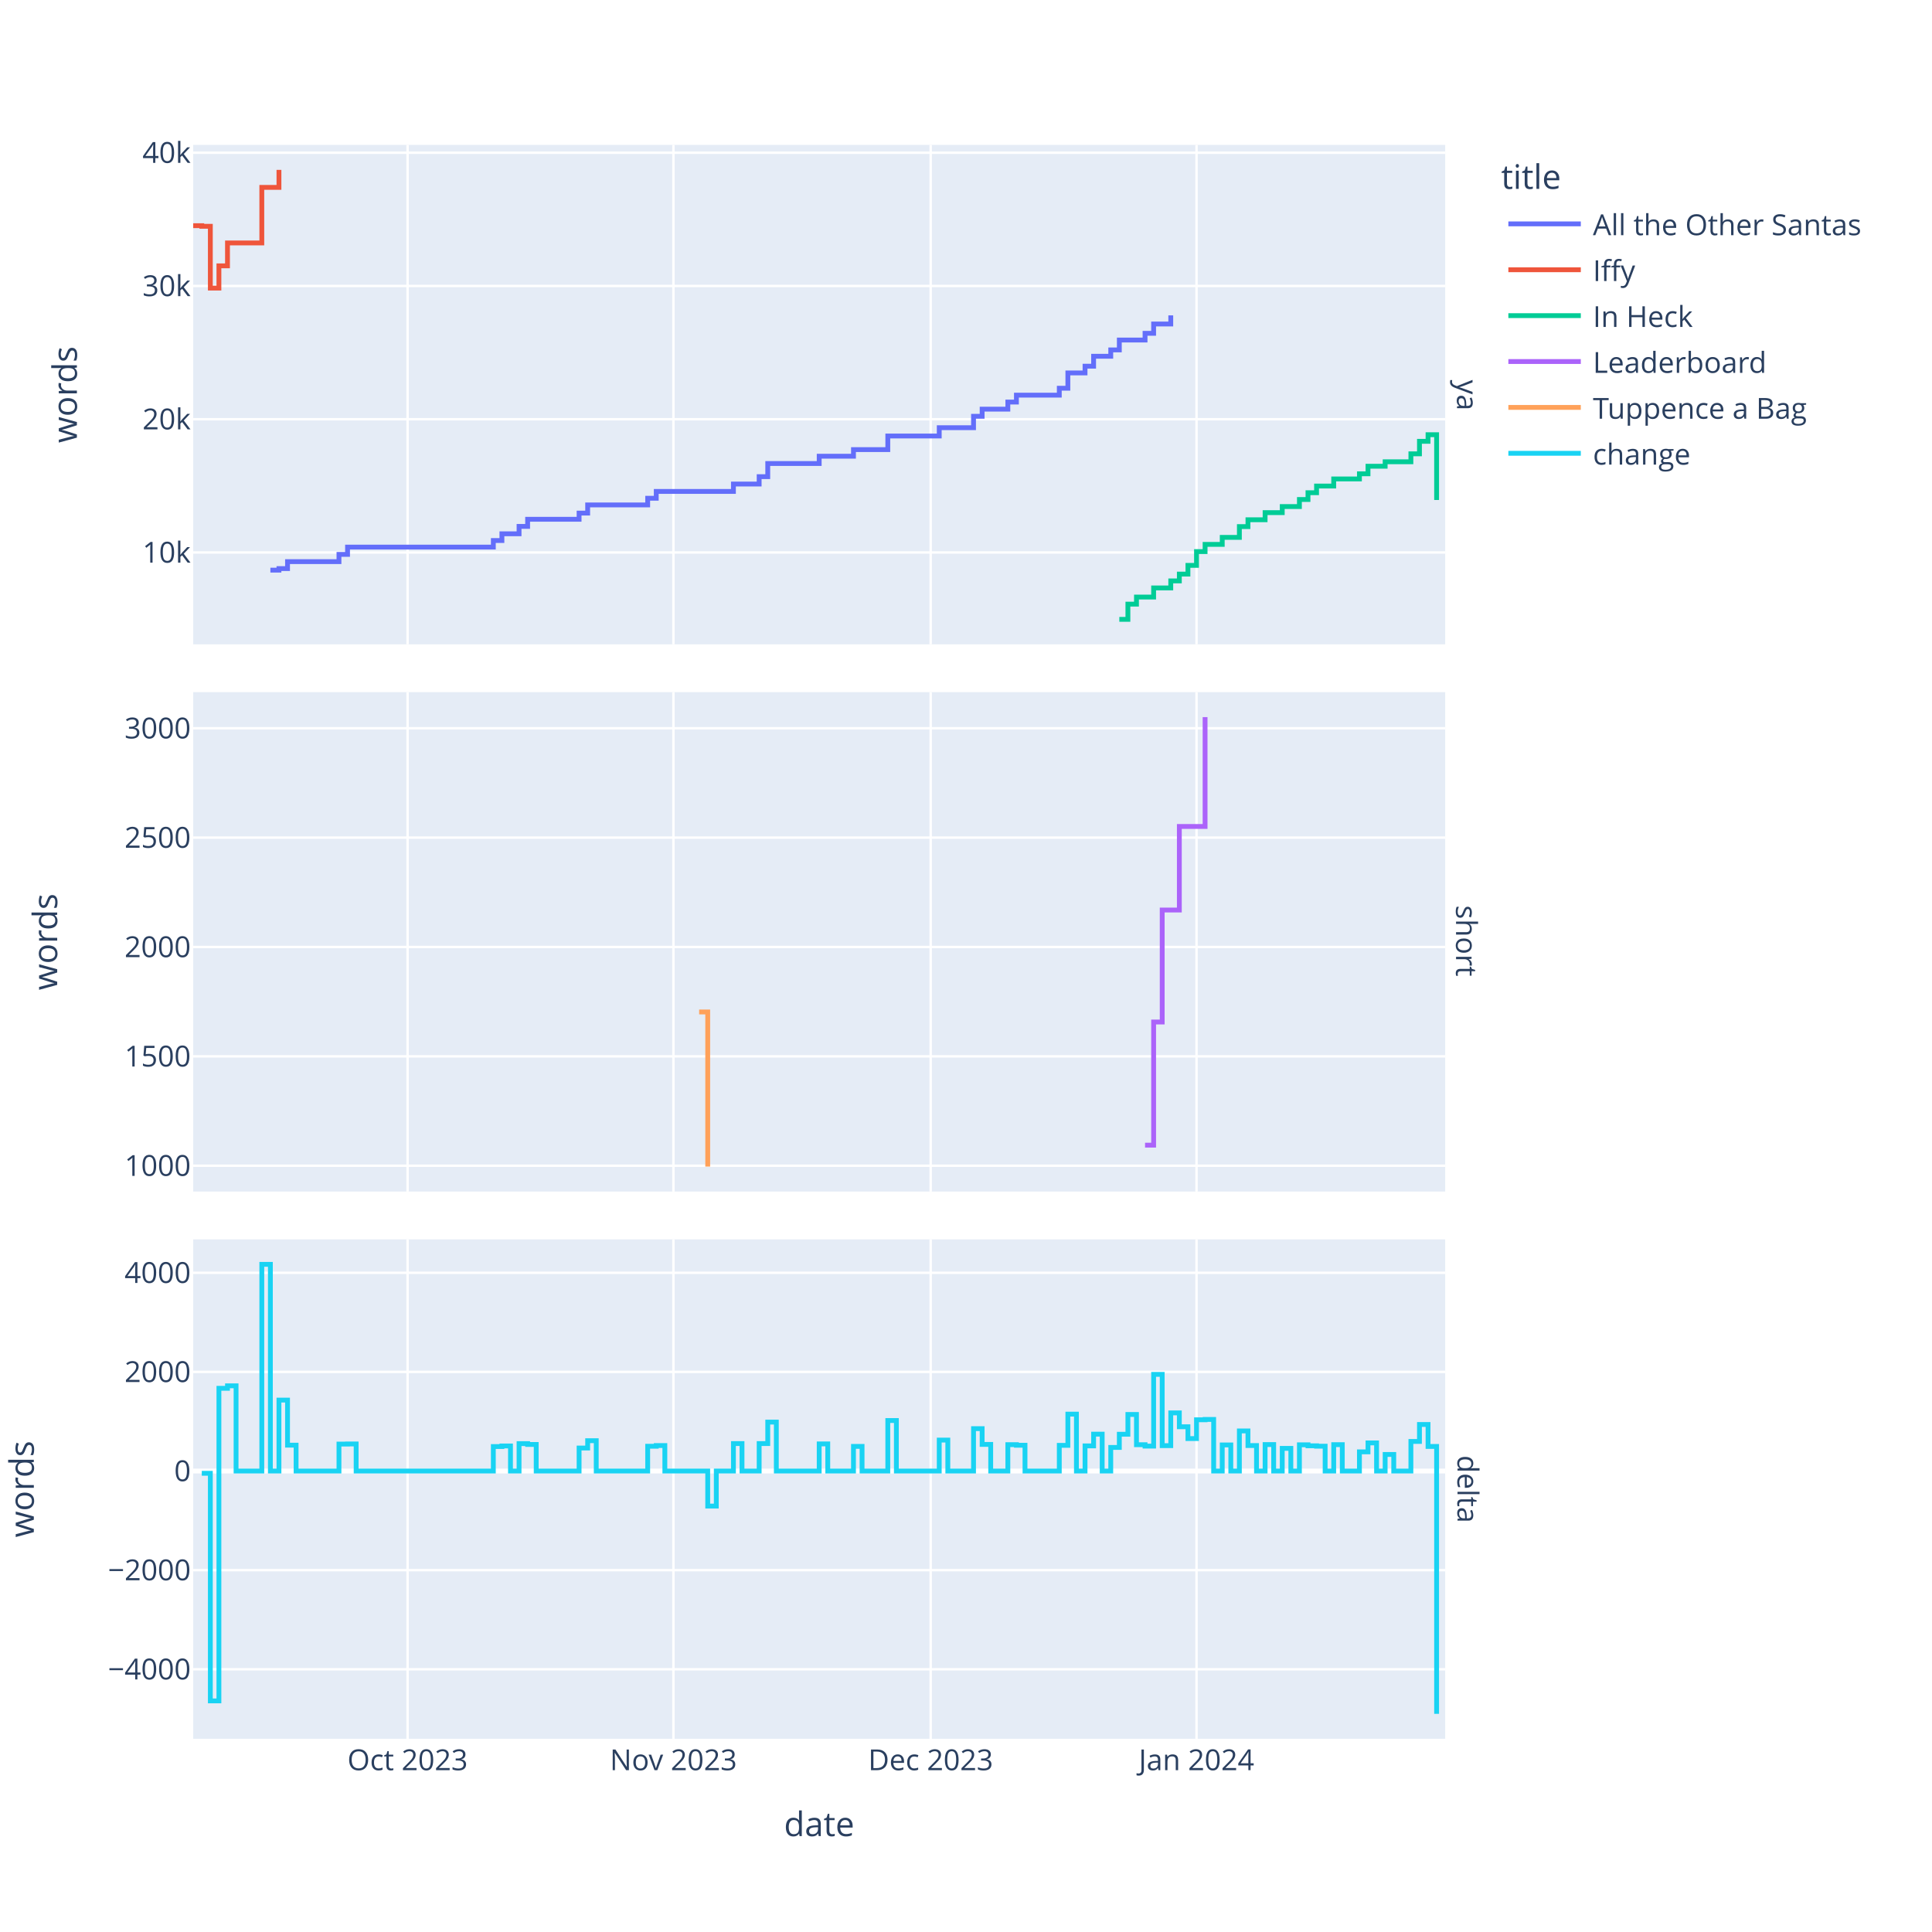
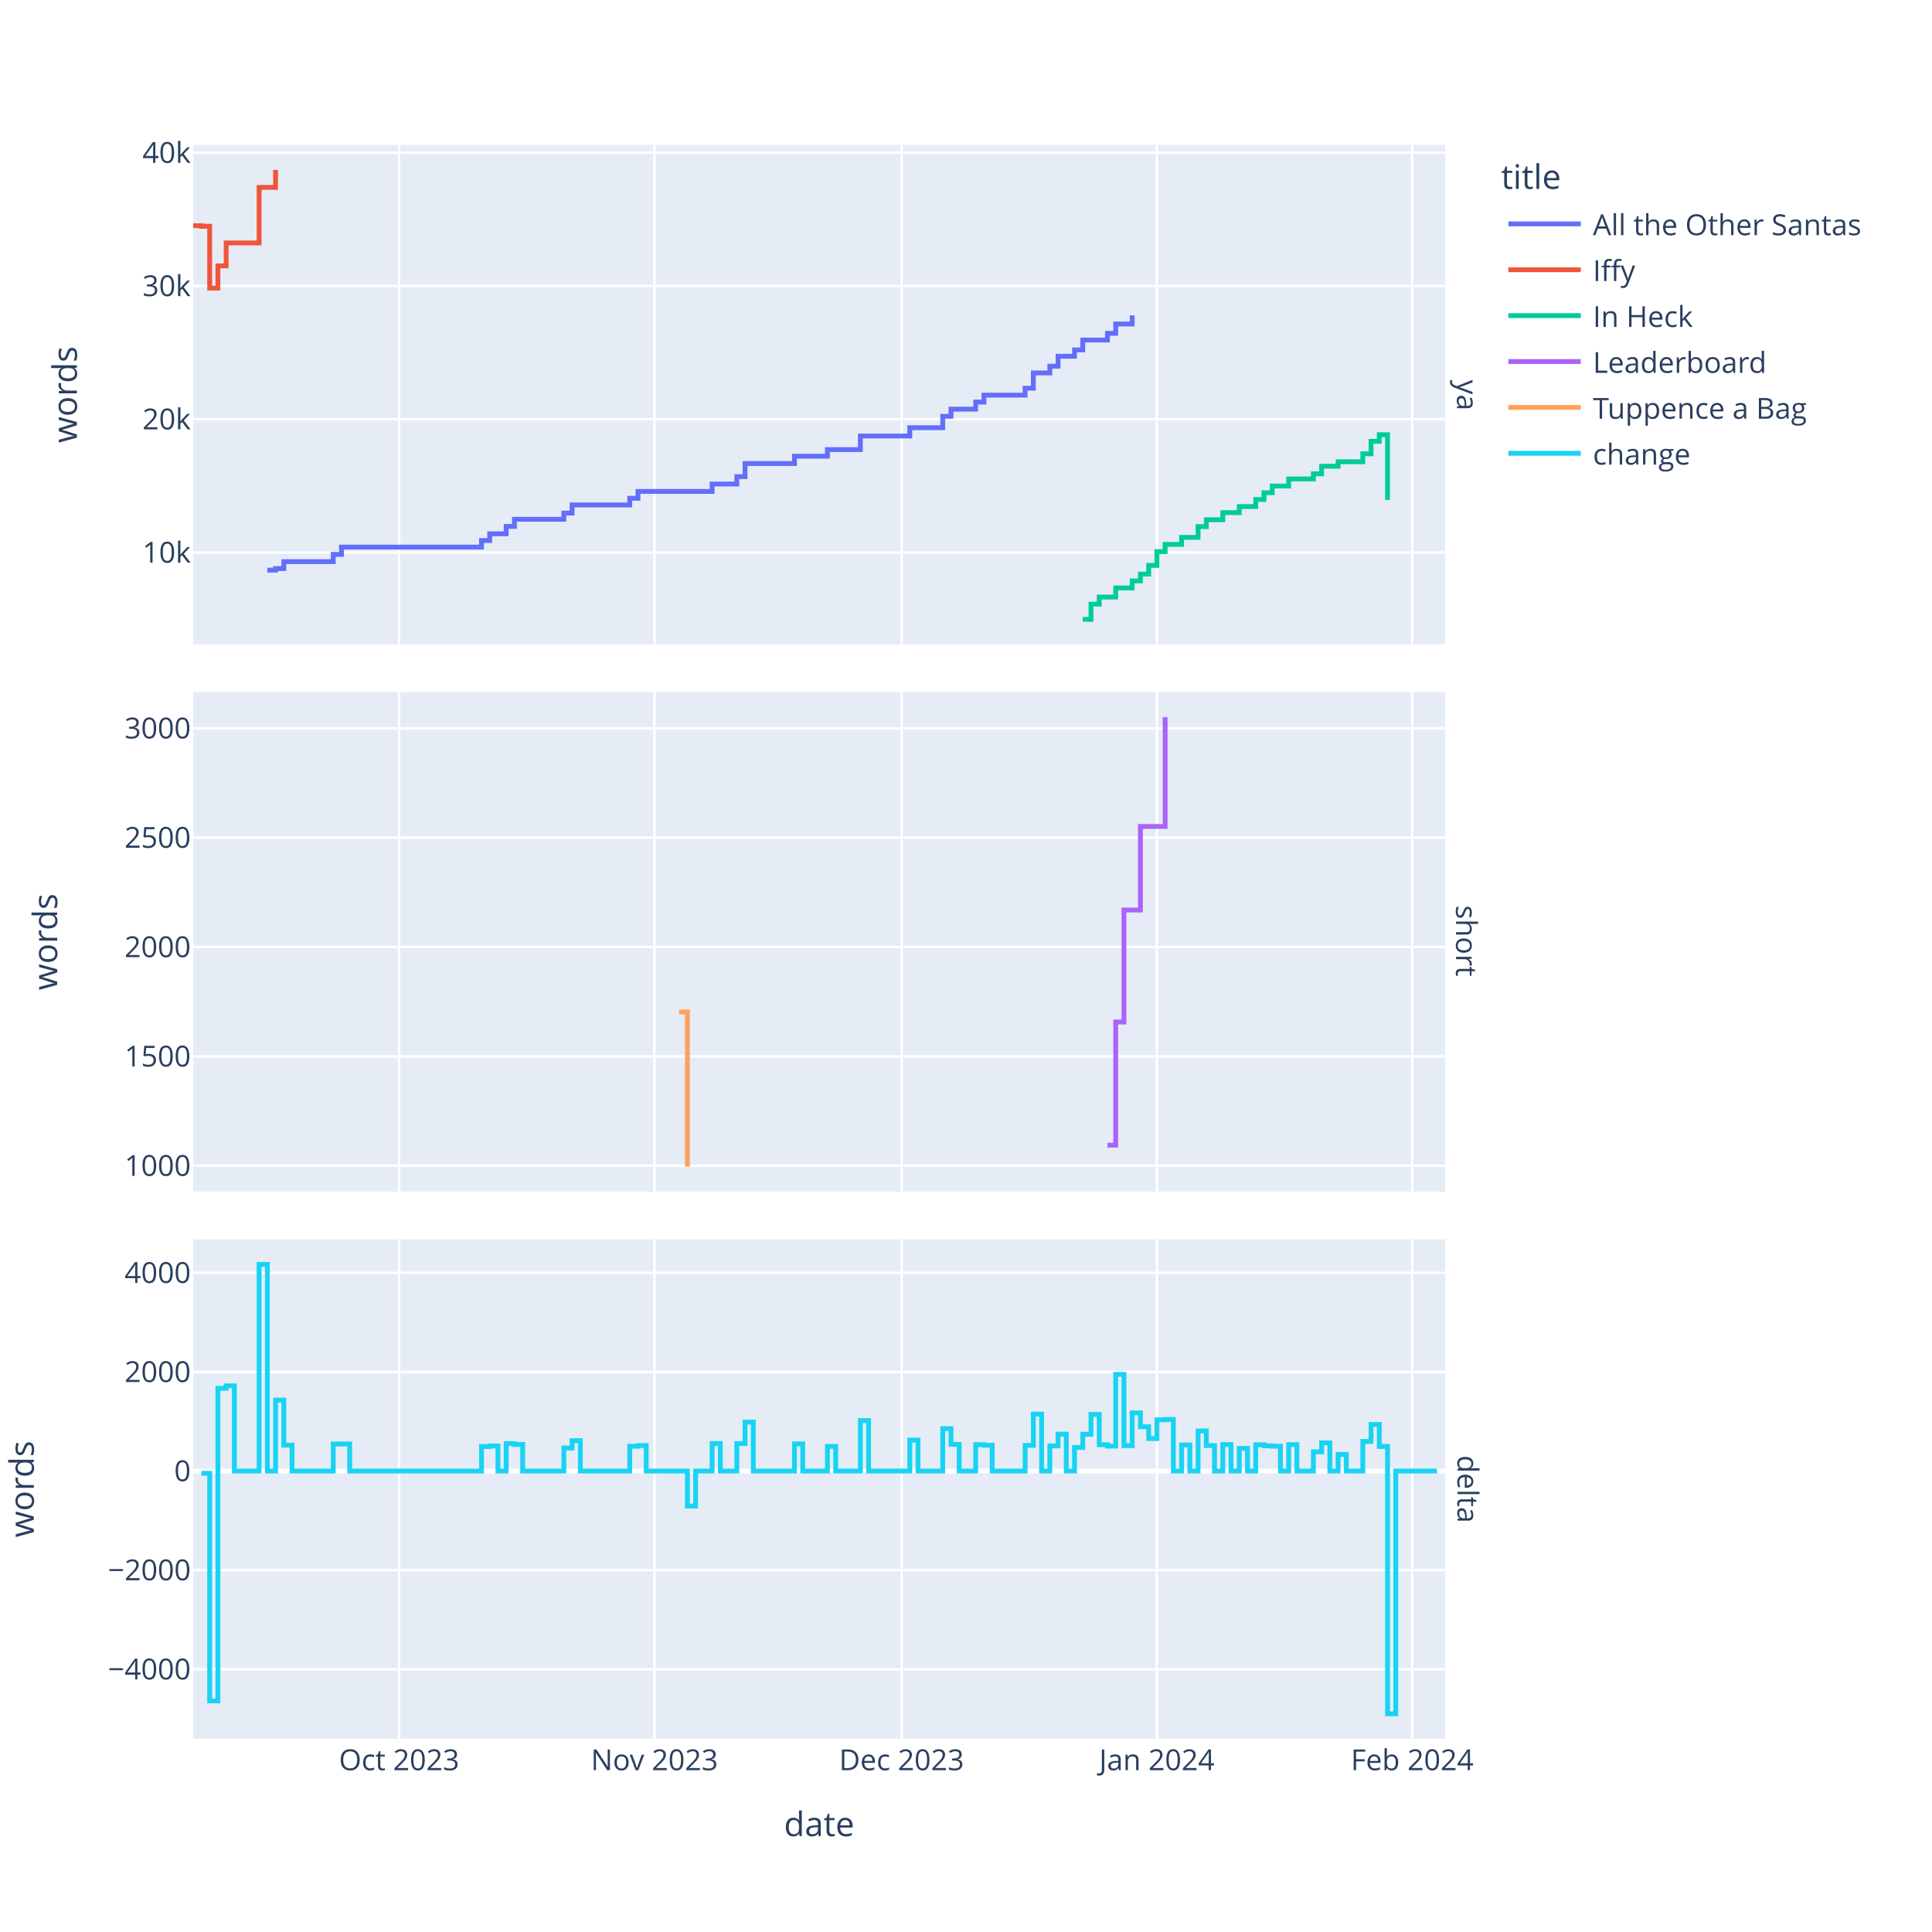
<svg xmlns="http://www.w3.org/2000/svg" class="main-svg" width="800" height="800" style="" viewBox="0 0 800 800">
  <rect x="0" y="0" width="800" height="800" style="fill: rgb(255, 255, 255); fill-opacity: 1;" />
-   <defs id="defs-6d2280">
+   <defs id="defs-38fb24">
    <g class="clips">
-       <clipPath id="clip6d2280xyplot" class="plotclip">
+       <clipPath id="clip38fb24xyplot" class="plotclip">
        <rect width="518.42" height="206.8" />
      </clipPath>
-       <clipPath id="clip6d2280x2y2plot" class="plotclip">
+       <clipPath id="clip38fb24x2y2plot" class="plotclip">
        <rect width="518.42" height="206.8" />
      </clipPath>
-       <clipPath id="clip6d2280x3y3plot" class="plotclip">
+       <clipPath id="clip38fb24x3y3plot" class="plotclip">
        <rect width="518.42" height="206.8" />
      </clipPath>
-       <clipPath class="axesclip" id="clip6d2280x">
+       <clipPath class="axesclip" id="clip38fb24x">
        <rect x="80" y="0" width="518.42" height="800" />
      </clipPath>
-       <clipPath class="axesclip" id="clip6d2280y">
+       <clipPath class="axesclip" id="clip38fb24y">
        <rect x="0" y="513.2" width="800" height="206.8" />
      </clipPath>
-       <clipPath class="axesclip" id="clip6d2280xy">
+       <clipPath class="axesclip" id="clip38fb24xy">
        <rect x="80" y="513.2" width="518.42" height="206.8" />
      </clipPath>
-       <clipPath class="axesclip" id="clip6d2280y2">
+       <clipPath class="axesclip" id="clip38fb24y2">
        <rect x="0" y="286.6" width="800" height="206.8" />
      </clipPath>
-       <clipPath class="axesclip" id="clip6d2280xy2">
+       <clipPath class="axesclip" id="clip38fb24xy2">
        <rect x="80" y="286.6" width="518.42" height="206.8" />
      </clipPath>
-       <clipPath class="axesclip" id="clip6d2280y3">
+       <clipPath class="axesclip" id="clip38fb24y3">
        <rect x="0" y="60" width="800" height="206.8" />
      </clipPath>
-       <clipPath class="axesclip" id="clip6d2280xy3">
+       <clipPath class="axesclip" id="clip38fb24xy3">
        <rect x="80" y="60" width="518.42" height="206.8" />
      </clipPath>
-       <clipPath class="axesclip" id="clip6d2280x2">
+       <clipPath class="axesclip" id="clip38fb24x2">
        <rect x="80" y="0" width="518.42" height="800" />
      </clipPath>
-       <clipPath class="axesclip" id="clip6d2280x2y">
+       <clipPath class="axesclip" id="clip38fb24x2y">
        <rect x="80" y="513.2" width="518.42" height="206.8" />
      </clipPath>
-       <clipPath class="axesclip" id="clip6d2280x2y2">
+       <clipPath class="axesclip" id="clip38fb24x2y2">
        <rect x="80" y="286.6" width="518.42" height="206.8" />
      </clipPath>
-       <clipPath class="axesclip" id="clip6d2280x2y3">
+       <clipPath class="axesclip" id="clip38fb24x2y3">
        <rect x="80" y="60" width="518.42" height="206.8" />
      </clipPath>
-       <clipPath class="axesclip" id="clip6d2280x3">
+       <clipPath class="axesclip" id="clip38fb24x3">
        <rect x="80" y="0" width="518.42" height="800" />
      </clipPath>
-       <clipPath class="axesclip" id="clip6d2280x3y">
+       <clipPath class="axesclip" id="clip38fb24x3y">
        <rect x="80" y="513.2" width="518.42" height="206.8" />
      </clipPath>
-       <clipPath class="axesclip" id="clip6d2280x3y2">
+       <clipPath class="axesclip" id="clip38fb24x3y2">
        <rect x="80" y="286.6" width="518.42" height="206.8" />
      </clipPath>
-       <clipPath class="axesclip" id="clip6d2280x3y3">
+       <clipPath class="axesclip" id="clip38fb24x3y3">
        <rect x="80" y="60" width="518.42" height="206.8" />
      </clipPath>
    </g>
    <g class="gradients" />
    <g class="patterns" />
  </defs>
  <g class="bglayer">
    <rect class="bg" x="80" y="513.2" width="518.42" height="206.8" style="fill: rgb(229, 236, 246); fill-opacity: 1; stroke-width: 0;" />
    <rect class="bg" x="80" y="286.6" width="518.42" height="206.8" style="fill: rgb(229, 236, 246); fill-opacity: 1; stroke-width: 0;" />
    <rect class="bg" x="80" y="60" width="518.42" height="206.8" style="fill: rgb(229, 236, 246); fill-opacity: 1; stroke-width: 0;" />
  </g>
  <g class="layer-below">
    <g class="imagelayer" />
    <g class="shapelayer" />
  </g>
  <g class="cartesianlayer">
    <g class="subplot xy">
      <g class="layer-subplot">
        <g class="shapelayer" />
        <g class="imagelayer" />
      </g>
      <g class="minor-gridlayer">
        <g class="x" />
        <g class="y" />
      </g>
      <g class="gridlayer">
        <g class="x">
-           <path class="xgrid crisp" transform="translate(168.77,0)" d="M0,513.2v206.8" style="stroke: rgb(255, 255, 255); stroke-opacity: 1; stroke-width: 1px;" />
-           <path class="xgrid crisp" transform="translate(278.85,0)" d="M0,513.2v206.8" style="stroke: rgb(255, 255, 255); stroke-opacity: 1; stroke-width: 1px;" />
-           <path class="xgrid crisp" transform="translate(385.37,0)" d="M0,513.2v206.8" style="stroke: rgb(255, 255, 255); stroke-opacity: 1; stroke-width: 1px;" />
-           <path class="xgrid crisp" transform="translate(495.45,0)" d="M0,513.2v206.8" style="stroke: rgb(255, 255, 255); stroke-opacity: 1; stroke-width: 1px;" />
+           <path class="xgrid crisp" transform="translate(165.27,0)" d="M0,513.2v206.8" style="stroke: rgb(255, 255, 255); stroke-opacity: 1; stroke-width: 1px;" />
+           <path class="xgrid crisp" transform="translate(271,0)" d="M0,513.2v206.8" style="stroke: rgb(255, 255, 255); stroke-opacity: 1; stroke-width: 1px;" />
+           <path class="xgrid crisp" transform="translate(373.32,0)" d="M0,513.2v206.8" style="stroke: rgb(255, 255, 255); stroke-opacity: 1; stroke-width: 1px;" />
+           <path class="xgrid crisp" transform="translate(479.05,0)" d="M0,513.2v206.8" style="stroke: rgb(255, 255, 255); stroke-opacity: 1; stroke-width: 1px;" />
+           <path class="xgrid crisp" transform="translate(584.78,0)" d="M0,513.2v206.8" style="stroke: rgb(255, 255, 255); stroke-opacity: 1; stroke-width: 1px;" />
        </g>
        <g class="y">
          <path class="ygrid crisp" transform="translate(0,691.21)" d="M80,0h518.42" style="stroke: rgb(255, 255, 255); stroke-opacity: 1; stroke-width: 1px;" />
          <path class="ygrid crisp" transform="translate(0,650.16)" d="M80,0h518.42" style="stroke: rgb(255, 255, 255); stroke-opacity: 1; stroke-width: 1px;" />
          <path class="ygrid crisp" transform="translate(0,568.07)" d="M80,0h518.42" style="stroke: rgb(255, 255, 255); stroke-opacity: 1; stroke-width: 1px;" />
          <path class="ygrid crisp" transform="translate(0,527.03)" d="M80,0h518.42" style="stroke: rgb(255, 255, 255); stroke-opacity: 1; stroke-width: 1px;" />
        </g>
      </g>
      <g class="zerolinelayer">
        <path class="yzl zl crisp" transform="translate(0,609.12)" d="M80,0h518.42" style="stroke: rgb(255, 255, 255); stroke-opacity: 1; stroke-width: 2px;" />
      </g>
      <path class="xlines-below" />
      <path class="ylines-below" />
      <g class="overlines-below" />
      <g class="xaxislayer-below" />
      <g class="yaxislayer-below" />
      <g class="overaxes-below" />
-       <g class="plot" transform="translate(80,513.2)" clip-path="url(#clip6d2280xyplot)">
+       <g class="plot" transform="translate(80,513.2)" clip-path="url(#clip38fb24xyplot)">
        <g class="scatterlayer mlayer">
-           <g class="trace scatter trace0a359d" style="stroke-miterlimit: 2; opacity: 1;">
-             <g class="fills" />
-             <g class="errorbars" />
-             <g class="lines">
-               <path class="js-line" d="M3.55,96.86H7.1V191.1H10.65V61.67H14.2V60.64H17.75V95.92H21.3V95.92H24.86V95.92H28.41V10.34H31.96V95.92H35.51V66.55H39.06V85.21H42.61V95.92H46.16V95.92H49.71V95.92H53.26V95.92H56.81V95.92H60.36V84.76H63.91V84.71H67.47V95.92H71.02V95.92H74.57V95.92H78.12V95.92H81.67V95.92H85.22V95.92H88.77V95.92H92.32V95.92H95.87V95.92H99.42V95.92H102.97V95.92H106.52V95.92H110.08V95.92H113.63V95.92H117.18V95.92H120.73V95.92H124.28V85.78H127.83V85.54H131.38V95.92H134.93V84.57H138.48V84.92H142.03V95.92H145.58V95.92H149.13V95.92H152.69V95.92H156.24V95.92H159.79V86.4H163.34V83.36H166.89V95.92H170.44V95.92H173.99V95.92H177.54V95.92H181.09V95.92H184.64V95.92H188.19V85.66H191.74V85.37H195.3V95.92H198.85V95.92H202.4V95.92H205.95V95.92H209.5V95.92H213.05V110.43H216.6V95.92H220.15V95.92H223.7V84.55H227.25V95.92H230.8V95.92H234.35V84.55H237.91V75.66H241.46V95.92H245.01V95.92H248.56V95.92H252.11V95.92H255.66V95.92H259.21V84.69H262.76V95.92H266.31V95.92H269.86V95.92H273.41V85.72H276.96V95.92H280.51V95.92H284.07V95.92H287.62V75.01H291.17V95.92H294.72V95.92H298.27V95.92H301.82V95.92H305.37V95.92H308.92V83.11H312.47V95.92H316.02V95.92H319.57V95.92H323.12V78.37H326.68V84.9H330.23V95.92H333.78V95.92H337.33V85H340.88V85.25H344.43V95.92H347.98V95.92H351.53V95.92H355.08V95.92H358.63V85.29H362.18V72.36H365.73V95.92H369.29V85.51H372.84V80.65H376.39V95.92H379.94V86.15H383.49V80.69H387.04V72.5H390.59V85.02H394.14V85.6H397.69V55.9H401.24V85.41H404.79V71.85H408.34V77.59H411.9V82.48H415.45V74.7H419V74.56H422.55V95.92H426.1V85.12H429.65V95.92H433.2V79.32H436.75V85.37H440.3V95.92H443.85V84.96H447.4V95.92H450.95V86.54H454.51V95.92H458.06V85.06H461.61V85.47H465.16V85.64H468.71V95.92H472.26V85H475.81V95.92H479.36V95.92H482.91V87.98H486.46V84.28H490.01V95.92H493.56V89.06H497.12V95.92H500.67V95.92H504.22V83.67H507.77V76.65H511.32V85.74H514.87V196.46" style="vector-effect: non-scaling-stroke; fill: none; stroke: rgb(25, 211, 243); stroke-opacity: 1; stroke-width: 2px; opacity: 1;" />
+           <g class="trace scatter traceba376e" style="stroke-miterlimit: 2; opacity: 1;">
+             <g class="fills" />
+             <g class="errorbars" />
+             <g class="lines">
+               <path class="js-line" d="M3.41,96.86H6.82V191.1H10.23V61.67H13.64V60.64H17.05V95.92H20.46V95.92H23.87V95.92H27.29V10.34H30.7V95.92H34.11V66.55H37.52V85.21H40.93V95.92H44.34V95.92H47.75V95.92H51.16V95.92H54.57V95.92H57.98V84.76H61.39V84.71H64.8V95.92H68.21V95.92H71.62V95.92H75.03V95.92H78.45V95.92H81.86V95.92H85.27V95.92H88.68V95.92H92.09V95.92H95.5V95.92H98.91V95.92H102.32V95.92H105.73V95.92H109.14V95.92H112.55V95.92H115.96V95.92H119.37V85.78H122.78V85.54H126.19V95.92H129.6V84.57H133.02V84.92H136.43V95.92H139.84V95.92H143.25V95.92H146.66V95.92H150.07V95.92H153.48V86.4H156.89V83.36H160.3V95.92H163.71V95.92H167.12V95.92H170.53V95.92H173.94V95.92H177.35V95.92H180.76V85.66H184.18V85.37H187.59V95.92H191V95.92H194.41V95.92H197.82V95.92H201.23V95.92H204.64V110.43H208.05V95.92H211.46V95.92H214.87V84.55H218.28V95.92H221.69V95.92H225.1V84.55H228.51V75.66H231.92V95.92H235.34V95.92H238.75V95.92H242.16V95.92H245.57V95.92H248.98V84.69H252.39V95.92H255.8V95.92H259.21V95.92H262.62V85.72H266.03V95.92H269.44V95.92H272.85V95.92H276.26V75.01H279.67V95.92H283.08V95.92H286.5V95.92H289.91V95.92H293.32V95.92H296.73V83.11H300.14V95.92H303.55V95.92H306.96V95.92H310.37V78.37H313.78V84.9H317.19V95.92H320.6V95.92H324.01V85H327.42V85.25H330.83V95.92H334.24V95.92H337.66V95.92H341.07V95.92H344.48V85.29H347.89V72.36H351.3V95.92H354.71V85.51H358.12V80.65H361.53V95.92H364.94V86.15H368.35V80.69H371.76V72.5H375.17V85.02H378.58V85.6H381.99V55.9H385.4V85.41H388.82V71.85H392.23V77.59H395.64V82.48H399.05V74.7H402.46V74.56H405.87V95.92H409.28V85.12H412.69V95.92H416.1V79.32H419.51V85.37H422.92V95.92H426.33V84.96H429.74V95.92H433.15V86.54H436.56V95.92H439.97V85.06H443.39V85.47H446.8V85.64H450.21V95.92H453.62V85H457.03V95.92H460.44V95.92H463.85V87.98H467.26V84.28H470.67V95.92H474.08V89.06H477.49V95.92H480.9V95.92H484.31V83.67H487.72V76.65H491.13V85.74H494.55V196.46H497.96V95.92H501.37V95.92H504.78V95.92H508.19V95.92H511.6V95.92H515.01V95.92" style="vector-effect: non-scaling-stroke; fill: none; stroke: rgb(25, 211, 243); stroke-opacity: 1; stroke-width: 2px; opacity: 1;" />
            </g>
            <g class="points" />
            <g class="text" />
          </g>
        </g>
      </g>
      <g class="overplot" />
      <path class="xlines-above crisp" d="M0,0" style="fill: none;" />
      <path class="ylines-above crisp" d="M0,0" style="fill: none;" />
      <g class="overlines-above" />
      <g class="xaxislayer-above">
        <g class="xtick">
-           <text text-anchor="middle" x="0" y="733" transform="translate(168.77,0)" style="font-family: 'Open Sans', verdana, arial, sans-serif; font-size: 12px; fill: rgb(42, 63, 95); fill-opacity: 1; white-space: pre; opacity: 1;">Oct 2023</text>
+           <text text-anchor="middle" x="0" y="733" transform="translate(165.27,0)" style="font-family: 'Open Sans', verdana, arial, sans-serif; font-size: 12px; fill: rgb(42, 63, 95); fill-opacity: 1; white-space: pre; opacity: 1;">Oct 2023</text>
        </g>
        <g class="xtick">
-           <text text-anchor="middle" x="0" y="733" style="font-family: 'Open Sans', verdana, arial, sans-serif; font-size: 12px; fill: rgb(42, 63, 95); fill-opacity: 1; white-space: pre; opacity: 1;" transform="translate(278.85,0)">Nov 2023</text>
+           <text text-anchor="middle" x="0" y="733" style="font-family: 'Open Sans', verdana, arial, sans-serif; font-size: 12px; fill: rgb(42, 63, 95); fill-opacity: 1; white-space: pre; opacity: 1;" transform="translate(271,0)">Nov 2023</text>
        </g>
        <g class="xtick">
-           <text text-anchor="middle" x="0" y="733" style="font-family: 'Open Sans', verdana, arial, sans-serif; font-size: 12px; fill: rgb(42, 63, 95); fill-opacity: 1; white-space: pre; opacity: 1;" transform="translate(385.37,0)">Dec 2023</text>
+           <text text-anchor="middle" x="0" y="733" style="font-family: 'Open Sans', verdana, arial, sans-serif; font-size: 12px; fill: rgb(42, 63, 95); fill-opacity: 1; white-space: pre; opacity: 1;" transform="translate(373.32,0)">Dec 2023</text>
        </g>
        <g class="xtick">
-           <text text-anchor="middle" x="0" y="733" style="font-family: 'Open Sans', verdana, arial, sans-serif; font-size: 12px; fill: rgb(42, 63, 95); fill-opacity: 1; white-space: pre; opacity: 1;" transform="translate(495.45,0)">Jan 2024</text>
+           <text text-anchor="middle" x="0" y="733" style="font-family: 'Open Sans', verdana, arial, sans-serif; font-size: 12px; fill: rgb(42, 63, 95); fill-opacity: 1; white-space: pre; opacity: 1;" transform="translate(479.05,0)">Jan 2024</text>
+         </g>
+         <g class="xtick">
+           <text text-anchor="middle" x="0" y="733" style="font-family: 'Open Sans', verdana, arial, sans-serif; font-size: 12px; fill: rgb(42, 63, 95); fill-opacity: 1; white-space: pre; opacity: 1;" transform="translate(584.78,0)">Feb 2024</text>
        </g>
      </g>
      <g class="yaxislayer-above">
        <g class="ytick">
          <text text-anchor="end" x="79" y="4.2" transform="translate(0,691.21)" style="font-family: 'Open Sans', verdana, arial, sans-serif; font-size: 12px; fill: rgb(42, 63, 95); fill-opacity: 1; white-space: pre; opacity: 1;">−4000</text>
        </g>
        <g class="ytick">
          <text text-anchor="end" x="79" y="4.2" style="font-family: 'Open Sans', verdana, arial, sans-serif; font-size: 12px; fill: rgb(42, 63, 95); fill-opacity: 1; white-space: pre; opacity: 1;" transform="translate(0,650.16)">−2000</text>
        </g>
        <g class="ytick">
          <text text-anchor="end" x="79" y="4.2" style="font-family: 'Open Sans', verdana, arial, sans-serif; font-size: 12px; fill: rgb(42, 63, 95); fill-opacity: 1; white-space: pre; opacity: 1;" transform="translate(0,609.12)">0</text>
        </g>
        <g class="ytick">
          <text text-anchor="end" x="79" y="4.2" style="font-family: 'Open Sans', verdana, arial, sans-serif; font-size: 12px; fill: rgb(42, 63, 95); fill-opacity: 1; white-space: pre; opacity: 1;" transform="translate(0,568.07)">2000</text>
        </g>
        <g class="ytick">
          <text text-anchor="end" x="79" y="4.2" style="font-family: 'Open Sans', verdana, arial, sans-serif; font-size: 12px; fill: rgb(42, 63, 95); fill-opacity: 1; white-space: pre; opacity: 1;" transform="translate(0,527.03)">4000</text>
        </g>
      </g>
      <g class="overaxes-above" />
    </g>
    <g class="subplot x2y2">
      <g class="layer-subplot">
        <g class="shapelayer" />
        <g class="imagelayer" />
      </g>
      <g class="minor-gridlayer">
        <g class="x2" />
        <g class="y2" />
      </g>
      <g class="gridlayer">
        <g class="x2">
-           <path class="x2grid crisp" transform="translate(168.77,0)" d="M0,286.6v206.8" style="stroke: rgb(255, 255, 255); stroke-opacity: 1; stroke-width: 1px;" />
-           <path class="x2grid crisp" transform="translate(278.85,0)" d="M0,286.6v206.8" style="stroke: rgb(255, 255, 255); stroke-opacity: 1; stroke-width: 1px;" />
-           <path class="x2grid crisp" transform="translate(385.37,0)" d="M0,286.6v206.8" style="stroke: rgb(255, 255, 255); stroke-opacity: 1; stroke-width: 1px;" />
-           <path class="x2grid crisp" transform="translate(495.45,0)" d="M0,286.6v206.8" style="stroke: rgb(255, 255, 255); stroke-opacity: 1; stroke-width: 1px;" />
+           <path class="x2grid crisp" transform="translate(165.27,0)" d="M0,286.6v206.8" style="stroke: rgb(255, 255, 255); stroke-opacity: 1; stroke-width: 1px;" />
+           <path class="x2grid crisp" transform="translate(271,0)" d="M0,286.6v206.8" style="stroke: rgb(255, 255, 255); stroke-opacity: 1; stroke-width: 1px;" />
+           <path class="x2grid crisp" transform="translate(373.32,0)" d="M0,286.6v206.8" style="stroke: rgb(255, 255, 255); stroke-opacity: 1; stroke-width: 1px;" />
+           <path class="x2grid crisp" transform="translate(479.05,0)" d="M0,286.6v206.8" style="stroke: rgb(255, 255, 255); stroke-opacity: 1; stroke-width: 1px;" />
+           <path class="x2grid crisp" transform="translate(584.78,0)" d="M0,286.6v206.8" style="stroke: rgb(255, 255, 255); stroke-opacity: 1; stroke-width: 1px;" />
        </g>
        <g class="y2">
          <path class="y2grid crisp" transform="translate(0,482.7)" d="M80,0h518.42" style="stroke: rgb(255, 255, 255); stroke-opacity: 1; stroke-width: 1px;" />
          <path class="y2grid crisp" transform="translate(0,437.41)" d="M80,0h518.42" style="stroke: rgb(255, 255, 255); stroke-opacity: 1; stroke-width: 1px;" />
          <path class="y2grid crisp" transform="translate(0,392.13)" d="M80,0h518.42" style="stroke: rgb(255, 255, 255); stroke-opacity: 1; stroke-width: 1px;" />
          <path class="y2grid crisp" transform="translate(0,346.84)" d="M80,0h518.42" style="stroke: rgb(255, 255, 255); stroke-opacity: 1; stroke-width: 1px;" />
          <path class="y2grid crisp" transform="translate(0,301.56)" d="M80,0h518.42" style="stroke: rgb(255, 255, 255); stroke-opacity: 1; stroke-width: 1px;" />
        </g>
      </g>
      <g class="zerolinelayer" />
      <path class="xlines-below" />
      <path class="ylines-below" />
      <g class="overlines-below" />
      <g class="xaxislayer-below" />
      <g class="yaxislayer-below" />
      <g class="overaxes-below" />
-       <g class="plot" transform="translate(80,286.6)" clip-path="url(#clip6d2280x2y2plot)">
+       <g class="plot" transform="translate(80,286.6)" clip-path="url(#clip38fb24x2y2plot)">
        <g class="scatterlayer mlayer">
-           <g class="trace scatter trace005af0" style="stroke-miterlimit: 2; opacity: 1;">
-             <g class="fills" />
-             <g class="errorbars" />
-             <g class="lines">
-               <path class="js-line" d="M394.14,187.58H397.69V136.59H401.24V90.22H408.34V55.62H419V10.34" style="vector-effect: non-scaling-stroke; fill: none; stroke: rgb(171, 99, 250); stroke-opacity: 1; stroke-width: 2px; opacity: 1;" />
-             </g>
-             <g class="points" />
-             <g class="text" />
-           </g>
-           <g class="trace scatter tracefa881f" style="stroke-miterlimit: 2; opacity: 1;">
-             <g class="fills" />
-             <g class="errorbars" />
-             <g class="lines">
-               <path class="js-line" d="M209.5,132.43H213.05V196.46" style="vector-effect: non-scaling-stroke; fill: none; stroke: rgb(255, 161, 90); stroke-opacity: 1; stroke-width: 2px; opacity: 1;" />
+           <g class="trace scatter trace042926" style="stroke-miterlimit: 2; opacity: 1;">
+             <g class="fills" />
+             <g class="errorbars" />
+             <g class="lines">
+               <path class="js-line" d="M378.58,187.58H381.99V136.59H385.4V90.22H392.23V55.62H402.46V10.34" style="vector-effect: non-scaling-stroke; fill: none; stroke: rgb(171, 99, 250); stroke-opacity: 1; stroke-width: 2px; opacity: 1;" />
+             </g>
+             <g class="points" />
+             <g class="text" />
+           </g>
+           <g class="trace scatter trace8b66f2" style="stroke-miterlimit: 2; opacity: 1;">
+             <g class="fills" />
+             <g class="errorbars" />
+             <g class="lines">
+               <path class="js-line" d="M201.23,132.43H204.64V196.46" style="vector-effect: non-scaling-stroke; fill: none; stroke: rgb(255, 161, 90); stroke-opacity: 1; stroke-width: 2px; opacity: 1;" />
            </g>
            <g class="points" />
            <g class="text" />
          </g>
        </g>
      </g>
      <g class="overplot" />
      <path class="xlines-above crisp" d="M0,0" style="fill: none;" />
      <path class="ylines-above crisp" d="M0,0" style="fill: none;" />
      <g class="overlines-above" />
      <g class="xaxislayer-above" />
      <g class="yaxislayer-above">
        <g class="y2tick">
          <text text-anchor="end" x="79" y="4.2" transform="translate(0,482.7)" style="font-family: 'Open Sans', verdana, arial, sans-serif; font-size: 12px; fill: rgb(42, 63, 95); fill-opacity: 1; white-space: pre; opacity: 1;">1000</text>
        </g>
        <g class="y2tick">
          <text text-anchor="end" x="79" y="4.2" style="font-family: 'Open Sans', verdana, arial, sans-serif; font-size: 12px; fill: rgb(42, 63, 95); fill-opacity: 1; white-space: pre; opacity: 1;" transform="translate(0,437.41)">1500</text>
        </g>
        <g class="y2tick">
          <text text-anchor="end" x="79" y="4.2" style="font-family: 'Open Sans', verdana, arial, sans-serif; font-size: 12px; fill: rgb(42, 63, 95); fill-opacity: 1; white-space: pre; opacity: 1;" transform="translate(0,392.13)">2000</text>
        </g>
        <g class="y2tick">
          <text text-anchor="end" x="79" y="4.2" style="font-family: 'Open Sans', verdana, arial, sans-serif; font-size: 12px; fill: rgb(42, 63, 95); fill-opacity: 1; white-space: pre; opacity: 1;" transform="translate(0,346.84)">2500</text>
        </g>
        <g class="y2tick">
          <text text-anchor="end" x="79" y="4.2" style="font-family: 'Open Sans', verdana, arial, sans-serif; font-size: 12px; fill: rgb(42, 63, 95); fill-opacity: 1; white-space: pre; opacity: 1;" transform="translate(0,301.56)">3000</text>
        </g>
      </g>
      <g class="overaxes-above" />
    </g>
    <g class="subplot x3y3">
      <g class="layer-subplot">
        <g class="shapelayer" />
        <g class="imagelayer" />
      </g>
      <g class="minor-gridlayer">
        <g class="x3" />
        <g class="y3" />
      </g>
      <g class="gridlayer">
        <g class="x3">
-           <path class="x3grid crisp" transform="translate(168.77,0)" d="M0,60v206.8" style="stroke: rgb(255, 255, 255); stroke-opacity: 1; stroke-width: 1px;" />
-           <path class="x3grid crisp" transform="translate(278.85,0)" d="M0,60v206.8" style="stroke: rgb(255, 255, 255); stroke-opacity: 1; stroke-width: 1px;" />
-           <path class="x3grid crisp" transform="translate(385.37,0)" d="M0,60v206.8" style="stroke: rgb(255, 255, 255); stroke-opacity: 1; stroke-width: 1px;" />
-           <path class="x3grid crisp" transform="translate(495.45,0)" d="M0,60v206.8" style="stroke: rgb(255, 255, 255); stroke-opacity: 1; stroke-width: 1px;" />
+           <path class="x3grid crisp" transform="translate(165.27,0)" d="M0,60v206.8" style="stroke: rgb(255, 255, 255); stroke-opacity: 1; stroke-width: 1px;" />
+           <path class="x3grid crisp" transform="translate(271,0)" d="M0,60v206.8" style="stroke: rgb(255, 255, 255); stroke-opacity: 1; stroke-width: 1px;" />
+           <path class="x3grid crisp" transform="translate(373.32,0)" d="M0,60v206.8" style="stroke: rgb(255, 255, 255); stroke-opacity: 1; stroke-width: 1px;" />
+           <path class="x3grid crisp" transform="translate(479.05,0)" d="M0,60v206.8" style="stroke: rgb(255, 255, 255); stroke-opacity: 1; stroke-width: 1px;" />
+           <path class="x3grid crisp" transform="translate(584.78,0)" d="M0,60v206.8" style="stroke: rgb(255, 255, 255); stroke-opacity: 1; stroke-width: 1px;" />
        </g>
        <g class="y3">
          <path class="y3grid crisp" transform="translate(0,228.77)" d="M80,0h518.42" style="stroke: rgb(255, 255, 255); stroke-opacity: 1; stroke-width: 1px;" />
          <path class="y3grid crisp" transform="translate(0,173.59)" d="M80,0h518.42" style="stroke: rgb(255, 255, 255); stroke-opacity: 1; stroke-width: 1px;" />
          <path class="y3grid crisp" transform="translate(0,118.41)" d="M80,0h518.42" style="stroke: rgb(255, 255, 255); stroke-opacity: 1; stroke-width: 1px;" />
          <path class="y3grid crisp" transform="translate(0,63.24)" d="M80,0h518.42" style="stroke: rgb(255, 255, 255); stroke-opacity: 1; stroke-width: 1px;" />
        </g>
      </g>
      <g class="zerolinelayer" />
      <path class="xlines-below" />
      <path class="ylines-below" />
      <g class="overlines-below" />
      <g class="xaxislayer-below" />
      <g class="yaxislayer-below" />
      <g class="overaxes-below" />
-       <g class="plot" transform="translate(80,60)" clip-path="url(#clip6d2280x3y3plot)">
+       <g class="plot" transform="translate(80,60)" clip-path="url(#clip38fb24x3y3plot)">
        <g class="scatterlayer mlayer">
-           <g class="trace scatter traceeb1a2b" style="stroke-miterlimit: 2; opacity: 1;">
-             <g class="fills" />
-             <g class="errorbars" />
-             <g class="lines">
-               <path class="js-line" d="M31.96,176.08H35.51V175.44H39.06V172.56H60.36V169.56H63.91V166.54H124.28V163.82H127.83V161.03H134.93V157.97H138.48V155.02H159.79V152.46H163.34V149.08H188.19V146.32H191.74V143.49H223.7V140.43H234.35V137.37H237.91V131.93H259.21V128.91H273.41V126.17H287.62V120.54H308.92V117.1H323.12V112.38H326.68V109.42H337.33V106.48H340.88V103.62H358.63V100.76H362.18V94.42H369.29V91.63H372.84V87.52H379.94V84.89H383.49V80.8H394.14V78.02H397.69V74.16H404.79V70.59" style="vector-effect: non-scaling-stroke; fill: none; stroke: rgb(99, 110, 250); stroke-opacity: 1; stroke-width: 2px; opacity: 1;" />
-             </g>
-             <g class="points" />
-             <g class="text" />
-           </g>
-           <g class="trace scatter tracee3717a" style="stroke-miterlimit: 2; opacity: 1;">
-             <g class="fills" />
-             <g class="errorbars" />
-             <g class="lines">
-               <path class="js-line" d="M0,33.45H3.55V33.7H7.1V59.29H10.65V50.08H14.2V40.6H28.41V17.59H35.51V10.34" style="vector-effect: non-scaling-stroke; fill: none; stroke: rgb(239, 85, 59); stroke-opacity: 1; stroke-width: 2px; opacity: 1;" />
-             </g>
-             <g class="points" />
-             <g class="text" />
-           </g>
-           <g class="trace scatter traced3bf9a" style="stroke-miterlimit: 2; opacity: 1;">
-             <g class="fills" />
-             <g class="errorbars" />
-             <g class="lines">
-               <path class="js-line" d="M383.49,196.46H387.04V190.16H390.59V187.23H397.69V183.45H404.79V180.54H408.34V177.72H411.9V174.11H415.45V168.4H419V165.42H426.1V162.52H433.2V158.05H436.75V155.22H443.85V152.27H450.95V149.75H458.06V146.83H461.61V144.02H465.16V141.26H472.26V138.32H482.91V136.19H486.46V133.06H493.56V131.21H504.22V127.92H507.77V122.74H511.32V120H514.87V147.03" style="vector-effect: non-scaling-stroke; fill: none; stroke: rgb(0, 204, 150); stroke-opacity: 1; stroke-width: 2px; opacity: 1;" />
+           <g class="trace scatter trace59f9b9" style="stroke-miterlimit: 2; opacity: 1;">
+             <g class="fills" />
+             <g class="errorbars" />
+             <g class="lines">
+               <path class="js-line" d="M30.7,176.08H34.11V175.44H37.52V172.56H57.98V169.56H61.39V166.54H119.37V163.82H122.78V161.03H129.6V157.97H133.02V155.02H153.48V152.46H156.89V149.08H180.76V146.32H184.18V143.49H214.87V140.43H225.1V137.37H228.51V131.93H248.98V128.91H262.62V126.17H276.26V120.54H296.73V117.1H310.37V112.38H313.78V109.42H324.01V106.48H327.42V103.62H344.48V100.76H347.89V94.42H354.71V91.63H358.12V87.52H364.94V84.89H368.35V80.8H378.58V78.02H381.99V74.16H388.82V70.59" style="vector-effect: non-scaling-stroke; fill: none; stroke: rgb(99, 110, 250); stroke-opacity: 1; stroke-width: 2px; opacity: 1;" />
+             </g>
+             <g class="points" />
+             <g class="text" />
+           </g>
+           <g class="trace scatter tracec0cc1a" style="stroke-miterlimit: 2; opacity: 1;">
+             <g class="fills" />
+             <g class="errorbars" />
+             <g class="lines">
+               <path class="js-line" d="M0,33.45H3.41V33.7H6.82V59.29H10.23V50.08H13.64V40.6H27.29V17.59H34.11V10.34" style="vector-effect: non-scaling-stroke; fill: none; stroke: rgb(239, 85, 59); stroke-opacity: 1; stroke-width: 2px; opacity: 1;" />
+             </g>
+             <g class="points" />
+             <g class="text" />
+           </g>
+           <g class="trace scatter trace00250a" style="stroke-miterlimit: 2; opacity: 1;">
+             <g class="fills" />
+             <g class="errorbars" />
+             <g class="lines">
+               <path class="js-line" d="M368.35,196.46H371.76V190.16H375.17V187.23H381.99V183.45H388.82V180.54H392.23V177.72H395.64V174.11H399.05V168.4H402.46V165.42H409.28V162.52H416.1V158.05H419.51V155.22H426.33V152.27H433.15V149.75H439.97V146.83H443.39V144.02H446.8V141.26H453.62V138.32H463.85V136.19H467.26V133.06H474.08V131.21H484.31V127.92H487.72V122.74H491.13V120H494.55V147.03" style="vector-effect: non-scaling-stroke; fill: none; stroke: rgb(0, 204, 150); stroke-opacity: 1; stroke-width: 2px; opacity: 1;" />
            </g>
            <g class="points" />
            <g class="text" />
          </g>
        </g>
      </g>
      <g class="overplot" />
      <path class="xlines-above crisp" d="M0,0" style="fill: none;" />
      <path class="ylines-above crisp" d="M0,0" style="fill: none;" />
      <g class="overlines-above" />
      <g class="xaxislayer-above" />
      <g class="yaxislayer-above">
        <g class="y3tick">
          <text text-anchor="end" x="79" y="4.2" transform="translate(0,228.77)" style="font-family: 'Open Sans', verdana, arial, sans-serif; font-size: 12px; fill: rgb(42, 63, 95); fill-opacity: 1; white-space: pre; opacity: 1;">10k</text>
        </g>
        <g class="y3tick">
          <text text-anchor="end" x="79" y="4.2" style="font-family: 'Open Sans', verdana, arial, sans-serif; font-size: 12px; fill: rgb(42, 63, 95); fill-opacity: 1; white-space: pre; opacity: 1;" transform="translate(0,173.59)">20k</text>
        </g>
        <g class="y3tick">
          <text text-anchor="end" x="79" y="4.2" style="font-family: 'Open Sans', verdana, arial, sans-serif; font-size: 12px; fill: rgb(42, 63, 95); fill-opacity: 1; white-space: pre; opacity: 1;" transform="translate(0,118.41)">30k</text>
        </g>
        <g class="y3tick">
          <text text-anchor="end" x="79" y="4.2" style="font-family: 'Open Sans', verdana, arial, sans-serif; font-size: 12px; fill: rgb(42, 63, 95); fill-opacity: 1; white-space: pre; opacity: 1;" transform="translate(0,63.24)">40k</text>
        </g>
      </g>
      <g class="overaxes-above" />
    </g>
  </g>
  <g class="polarlayer" />
  <g class="smithlayer" />
  <g class="ternarylayer" />
  <g class="geolayer" />
  <g class="funnelarealayer" />
  <g class="pielayer" />
  <g class="iciclelayer" />
  <g class="treemaplayer" />
  <g class="sunburstlayer" />
  <g class="glimages" />
-   <defs id="topdefs-6d2280">
+   <defs id="topdefs-38fb24">
    <g class="clips" />
-     <clipPath id="legend6d2280">
+     <clipPath id="legend38fb24">
      <rect width="168" height="143" x="0" y="0" />
    </clipPath>
  </defs>
  <g class="layer-above">
    <g class="imagelayer" />
    <g class="shapelayer" />
  </g>
  <g class="infolayer">
    <g class="legend" pointer-events="all" transform="translate(619.58,60)">
      <rect class="bg" shape-rendering="crispEdges" style="stroke: rgb(68, 68, 68); stroke-opacity: 1; fill: rgb(255, 255, 255); fill-opacity: 1; stroke-width: 0px;" width="168" height="143" x="0" y="0" />
-       <g class="scrollbox" transform="" clip-path="url(#legend6d2280)">
+       <g class="scrollbox" transform="" clip-path="url(#legend38fb24)">
        <text class="legendtitletext" text-anchor="start" x="2" y="18.2" style="font-family: 'Open Sans', verdana, arial, sans-serif; font-size: 14px; fill: rgb(42, 63, 95); fill-opacity: 1; white-space: pre;">title</text>
        <g class="groups" transform="">
          <g class="traces" transform="translate(0,32.7)" style="opacity: 1;">
            <text class="legendtext" text-anchor="start" x="40" y="4.68" style="font-family: 'Open Sans', verdana, arial, sans-serif; font-size: 12px; fill: rgb(42, 63, 95); fill-opacity: 1; white-space: pre;">All the Other Santas</text>
            <g class="layers" style="opacity: 1;">
              <g class="legendfill" />
              <g class="legendlines">
                <path class="js-line" d="M5,0h30" style="fill: none; stroke: rgb(99, 110, 250); stroke-opacity: 1; stroke-width: 2px;" />
              </g>
              <g class="legendsymbols">
                <g class="legendpoints" />
              </g>
            </g>
            <rect class="legendtoggle" x="0" y="-9.5" width="162.156" height="19" style="fill: rgb(0, 0, 0); fill-opacity: 0;" />
          </g>
        </g>
        <g class="groups" transform="">
          <g class="traces" transform="translate(0,51.7)" style="opacity: 1;">
            <text class="legendtext" text-anchor="start" x="40" y="4.68" style="font-family: 'Open Sans', verdana, arial, sans-serif; font-size: 12px; fill: rgb(42, 63, 95); fill-opacity: 1; white-space: pre;">Iffy</text>
            <g class="layers" style="opacity: 1;">
              <g class="legendfill" />
              <g class="legendlines">
                <path class="js-line" d="M5,0h30" style="fill: none; stroke: rgb(239, 85, 59); stroke-opacity: 1; stroke-width: 2px;" />
              </g>
              <g class="legendsymbols">
                <g class="legendpoints" />
              </g>
            </g>
            <rect class="legendtoggle" x="0" y="-9.5" width="162.156" height="19" style="fill: rgb(0, 0, 0); fill-opacity: 0;" />
          </g>
        </g>
        <g class="groups" transform="">
          <g class="traces" transform="translate(0,70.7)" style="opacity: 1;">
            <text class="legendtext" text-anchor="start" x="40" y="4.68" style="font-family: 'Open Sans', verdana, arial, sans-serif; font-size: 12px; fill: rgb(42, 63, 95); fill-opacity: 1; white-space: pre;">In Heck</text>
            <g class="layers" style="opacity: 1;">
              <g class="legendfill" />
              <g class="legendlines">
                <path class="js-line" d="M5,0h30" style="fill: none; stroke: rgb(0, 204, 150); stroke-opacity: 1; stroke-width: 2px;" />
              </g>
              <g class="legendsymbols">
                <g class="legendpoints" />
              </g>
            </g>
            <rect class="legendtoggle" x="0" y="-9.5" width="162.156" height="19" style="fill: rgb(0, 0, 0); fill-opacity: 0;" />
          </g>
        </g>
        <g class="groups" transform="">
          <g class="traces" transform="translate(0,89.7)" style="opacity: 1;">
            <text class="legendtext" text-anchor="start" x="40" y="4.68" style="font-family: 'Open Sans', verdana, arial, sans-serif; font-size: 12px; fill: rgb(42, 63, 95); fill-opacity: 1; white-space: pre;">Leaderboard</text>
            <g class="layers" style="opacity: 1;">
              <g class="legendfill" />
              <g class="legendlines">
                <path class="js-line" d="M5,0h30" style="fill: none; stroke: rgb(171, 99, 250); stroke-opacity: 1; stroke-width: 2px;" />
              </g>
              <g class="legendsymbols">
                <g class="legendpoints" />
              </g>
            </g>
            <rect class="legendtoggle" x="0" y="-9.5" width="162.156" height="19" style="fill: rgb(0, 0, 0); fill-opacity: 0;" />
          </g>
        </g>
        <g class="groups" transform="">
          <g class="traces" transform="translate(0,108.7)" style="opacity: 1;">
            <text class="legendtext" text-anchor="start" x="40" y="4.68" style="font-family: 'Open Sans', verdana, arial, sans-serif; font-size: 12px; fill: rgb(42, 63, 95); fill-opacity: 1; white-space: pre;">Tuppence a Bag</text>
            <g class="layers" style="opacity: 1;">
              <g class="legendfill" />
              <g class="legendlines">
                <path class="js-line" d="M5,0h30" style="fill: none; stroke: rgb(255, 161, 90); stroke-opacity: 1; stroke-width: 2px;" />
              </g>
              <g class="legendsymbols">
                <g class="legendpoints" />
              </g>
            </g>
            <rect class="legendtoggle" x="0" y="-9.5" width="162.156" height="19" style="fill: rgb(0, 0, 0); fill-opacity: 0;" />
          </g>
        </g>
        <g class="groups" transform="">
          <g class="traces" transform="translate(0,127.7)" style="opacity: 1;">
            <text class="legendtext" text-anchor="start" x="40" y="4.68" style="font-family: 'Open Sans', verdana, arial, sans-serif; font-size: 12px; fill: rgb(42, 63, 95); fill-opacity: 1; white-space: pre;">change</text>
            <g class="layers" style="opacity: 1;">
              <g class="legendfill" />
              <g class="legendlines">
                <path class="js-line" d="M5,0h30" style="fill: none; stroke: rgb(25, 211, 243); stroke-opacity: 1; stroke-width: 2px;" />
              </g>
              <g class="legendsymbols">
                <g class="legendpoints" />
              </g>
            </g>
            <rect class="legendtoggle" x="0" y="-9.5" width="162.156" height="19" style="fill: rgb(0, 0, 0); fill-opacity: 0;" />
          </g>
        </g>
      </g>
      <rect class="scrollbar" rx="20" ry="3" width="0" height="0" style="fill: rgb(128, 139, 164); fill-opacity: 1;" x="0" y="0" />
    </g>
    <g class="g-gtitle" />
    <g class="g-xtitle">
      <text class="xtitle" x="339.21" y="760.3" text-anchor="middle" style="font-family: 'Open Sans', verdana, arial, sans-serif; font-size: 14px; fill: rgb(42, 63, 95); opacity: 1; font-weight: normal; white-space: pre;">date</text>
    </g>
    <g class="g-x2title" />
    <g class="g-x3title" />
    <g class="g-ytitle" transform="translate(0.1503906,0)">
      <text class="ytitle" transform="rotate(-90,13.85625,616.6)" x="13.856" y="616.6" text-anchor="middle" style="font-family: 'Open Sans', verdana, arial, sans-serif; font-size: 14px; fill: rgb(42, 63, 95); opacity: 1; font-weight: normal; white-space: pre;">words</text>
    </g>
    <g class="g-y2title">
      <text class="y2title" transform="rotate(-90,23.68438,390)" x="23.684" y="390" text-anchor="middle" style="font-family: 'Open Sans', verdana, arial, sans-serif; font-size: 14px; fill: rgb(42, 63, 95); opacity: 1; font-weight: normal; white-space: pre;">words</text>
    </g>
    <g class="g-y3title">
      <text class="y3title" transform="rotate(-90,31.84063,163.4)" x="31.841" y="163.4" text-anchor="middle" style="font-family: 'Open Sans', verdana, arial, sans-serif; font-size: 14px; fill: rgb(42, 63, 95); opacity: 1; font-weight: normal; white-space: pre;">words</text>
    </g>
    <g class="annotation" data-index="0" style="opacity: 1;">
      <g class="annotation-text-g" transform="rotate(90,607.92,616.6)">
        <g class="cursor-pointer" transform="translate(591,607)">
          <rect class="bg" x="0.5" y="0.5" width="33" height="18" style="stroke-width: 1px; stroke: rgb(0, 0, 0); stroke-opacity: 0; fill: rgb(0, 0, 0); fill-opacity: 0;" />
          <text class="annotation-text" text-anchor="middle" x="16.938" y="14" style="font-family: 'Open Sans', verdana, arial, sans-serif; font-size: 12px; fill: rgb(42, 63, 95); fill-opacity: 1; white-space: pre;">delta</text>
        </g>
      </g>
    </g>
    <g class="annotation" data-index="1" style="opacity: 1;">
      <g class="annotation-text-g" transform="rotate(90,607.92,390)">
        <g class="cursor-pointer" transform="translate(590,381)">
          <rect class="bg" x="0.5" y="0.5" width="34" height="18" style="stroke-width: 1px; stroke: rgb(0, 0, 0); stroke-opacity: 0; fill: rgb(0, 0, 0); fill-opacity: 0;" />
          <text class="annotation-text" text-anchor="middle" x="17.5" y="14" style="font-family: 'Open Sans', verdana, arial, sans-serif; font-size: 12px; fill: rgb(42, 63, 95); fill-opacity: 1; white-space: pre;">short</text>
        </g>
      </g>
    </g>
    <g class="annotation" data-index="2" style="opacity: 1;">
      <g class="annotation-text-g" transform="rotate(90,607.92,163.4)">
        <g class="cursor-pointer" transform="translate(599,154)">
          <rect class="bg" x="0.5" y="0.5" width="17" height="18" style="stroke-width: 1px; stroke: rgb(0, 0, 0); stroke-opacity: 0; fill: rgb(0, 0, 0); fill-opacity: 0;" />
          <text class="annotation-text" text-anchor="middle" x="9.156" y="14" style="font-family: 'Open Sans', verdana, arial, sans-serif; font-size: 12px; fill: rgb(42, 63, 95); fill-opacity: 1; white-space: pre;">ya</text>
        </g>
      </g>
    </g>
  </g>
</svg>
